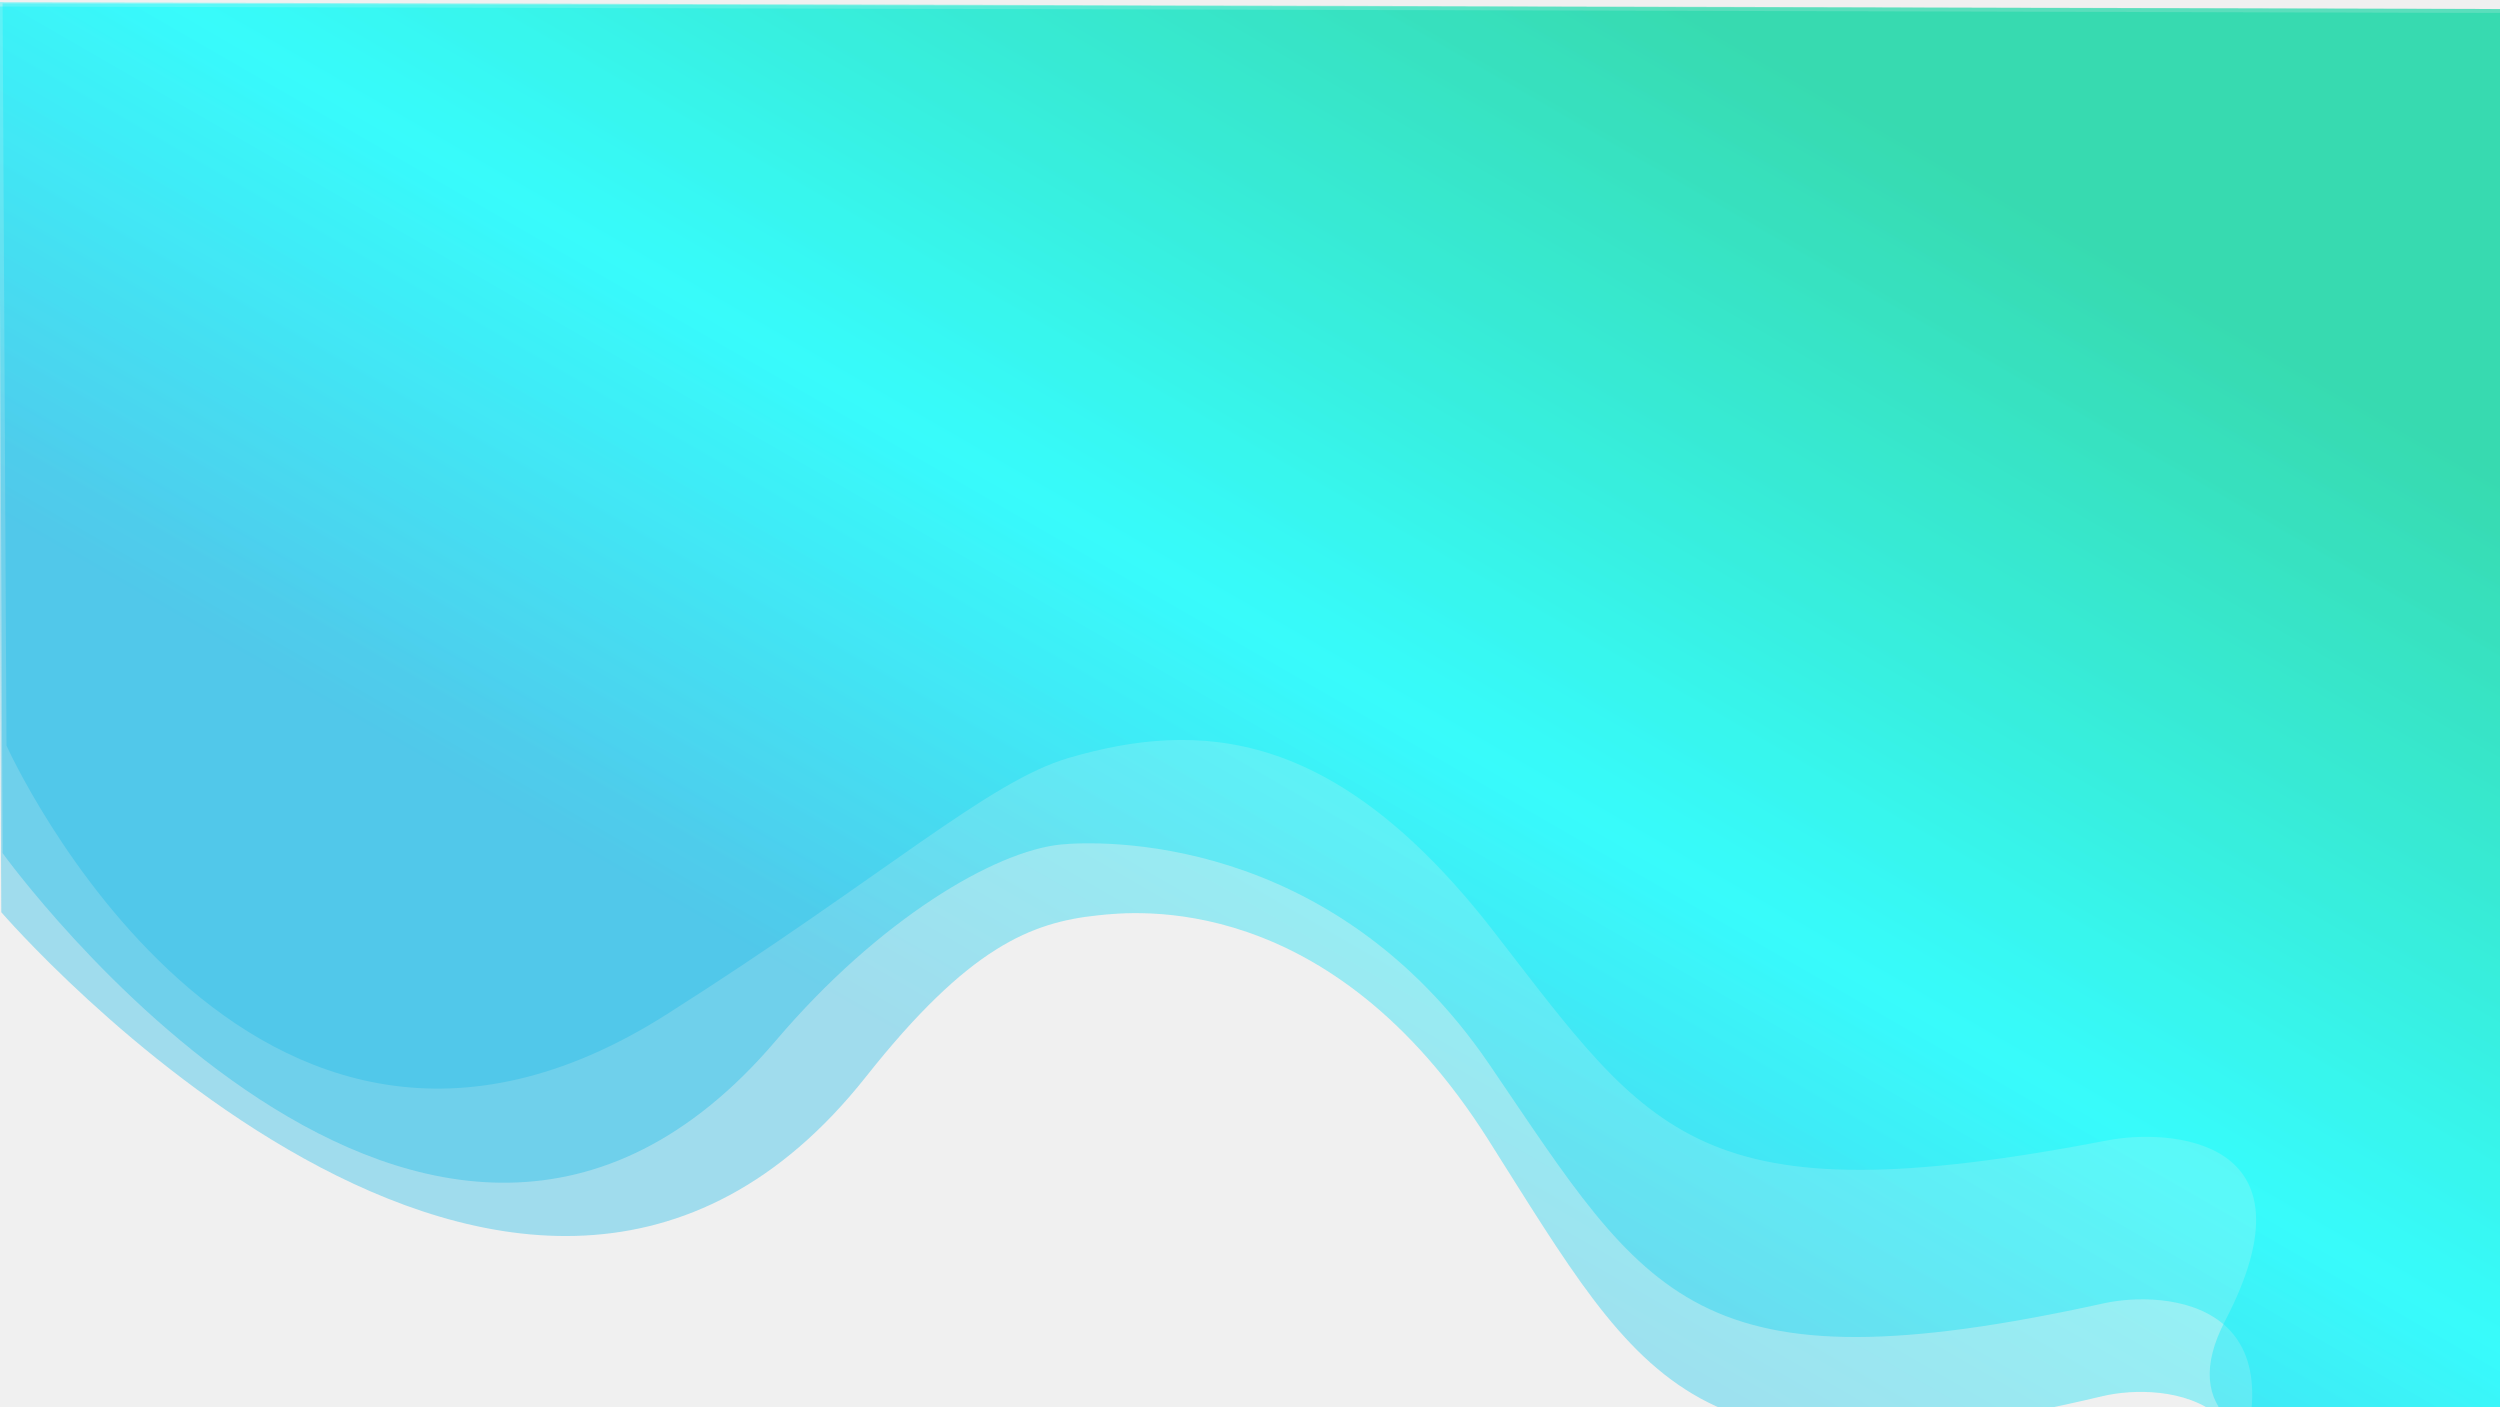
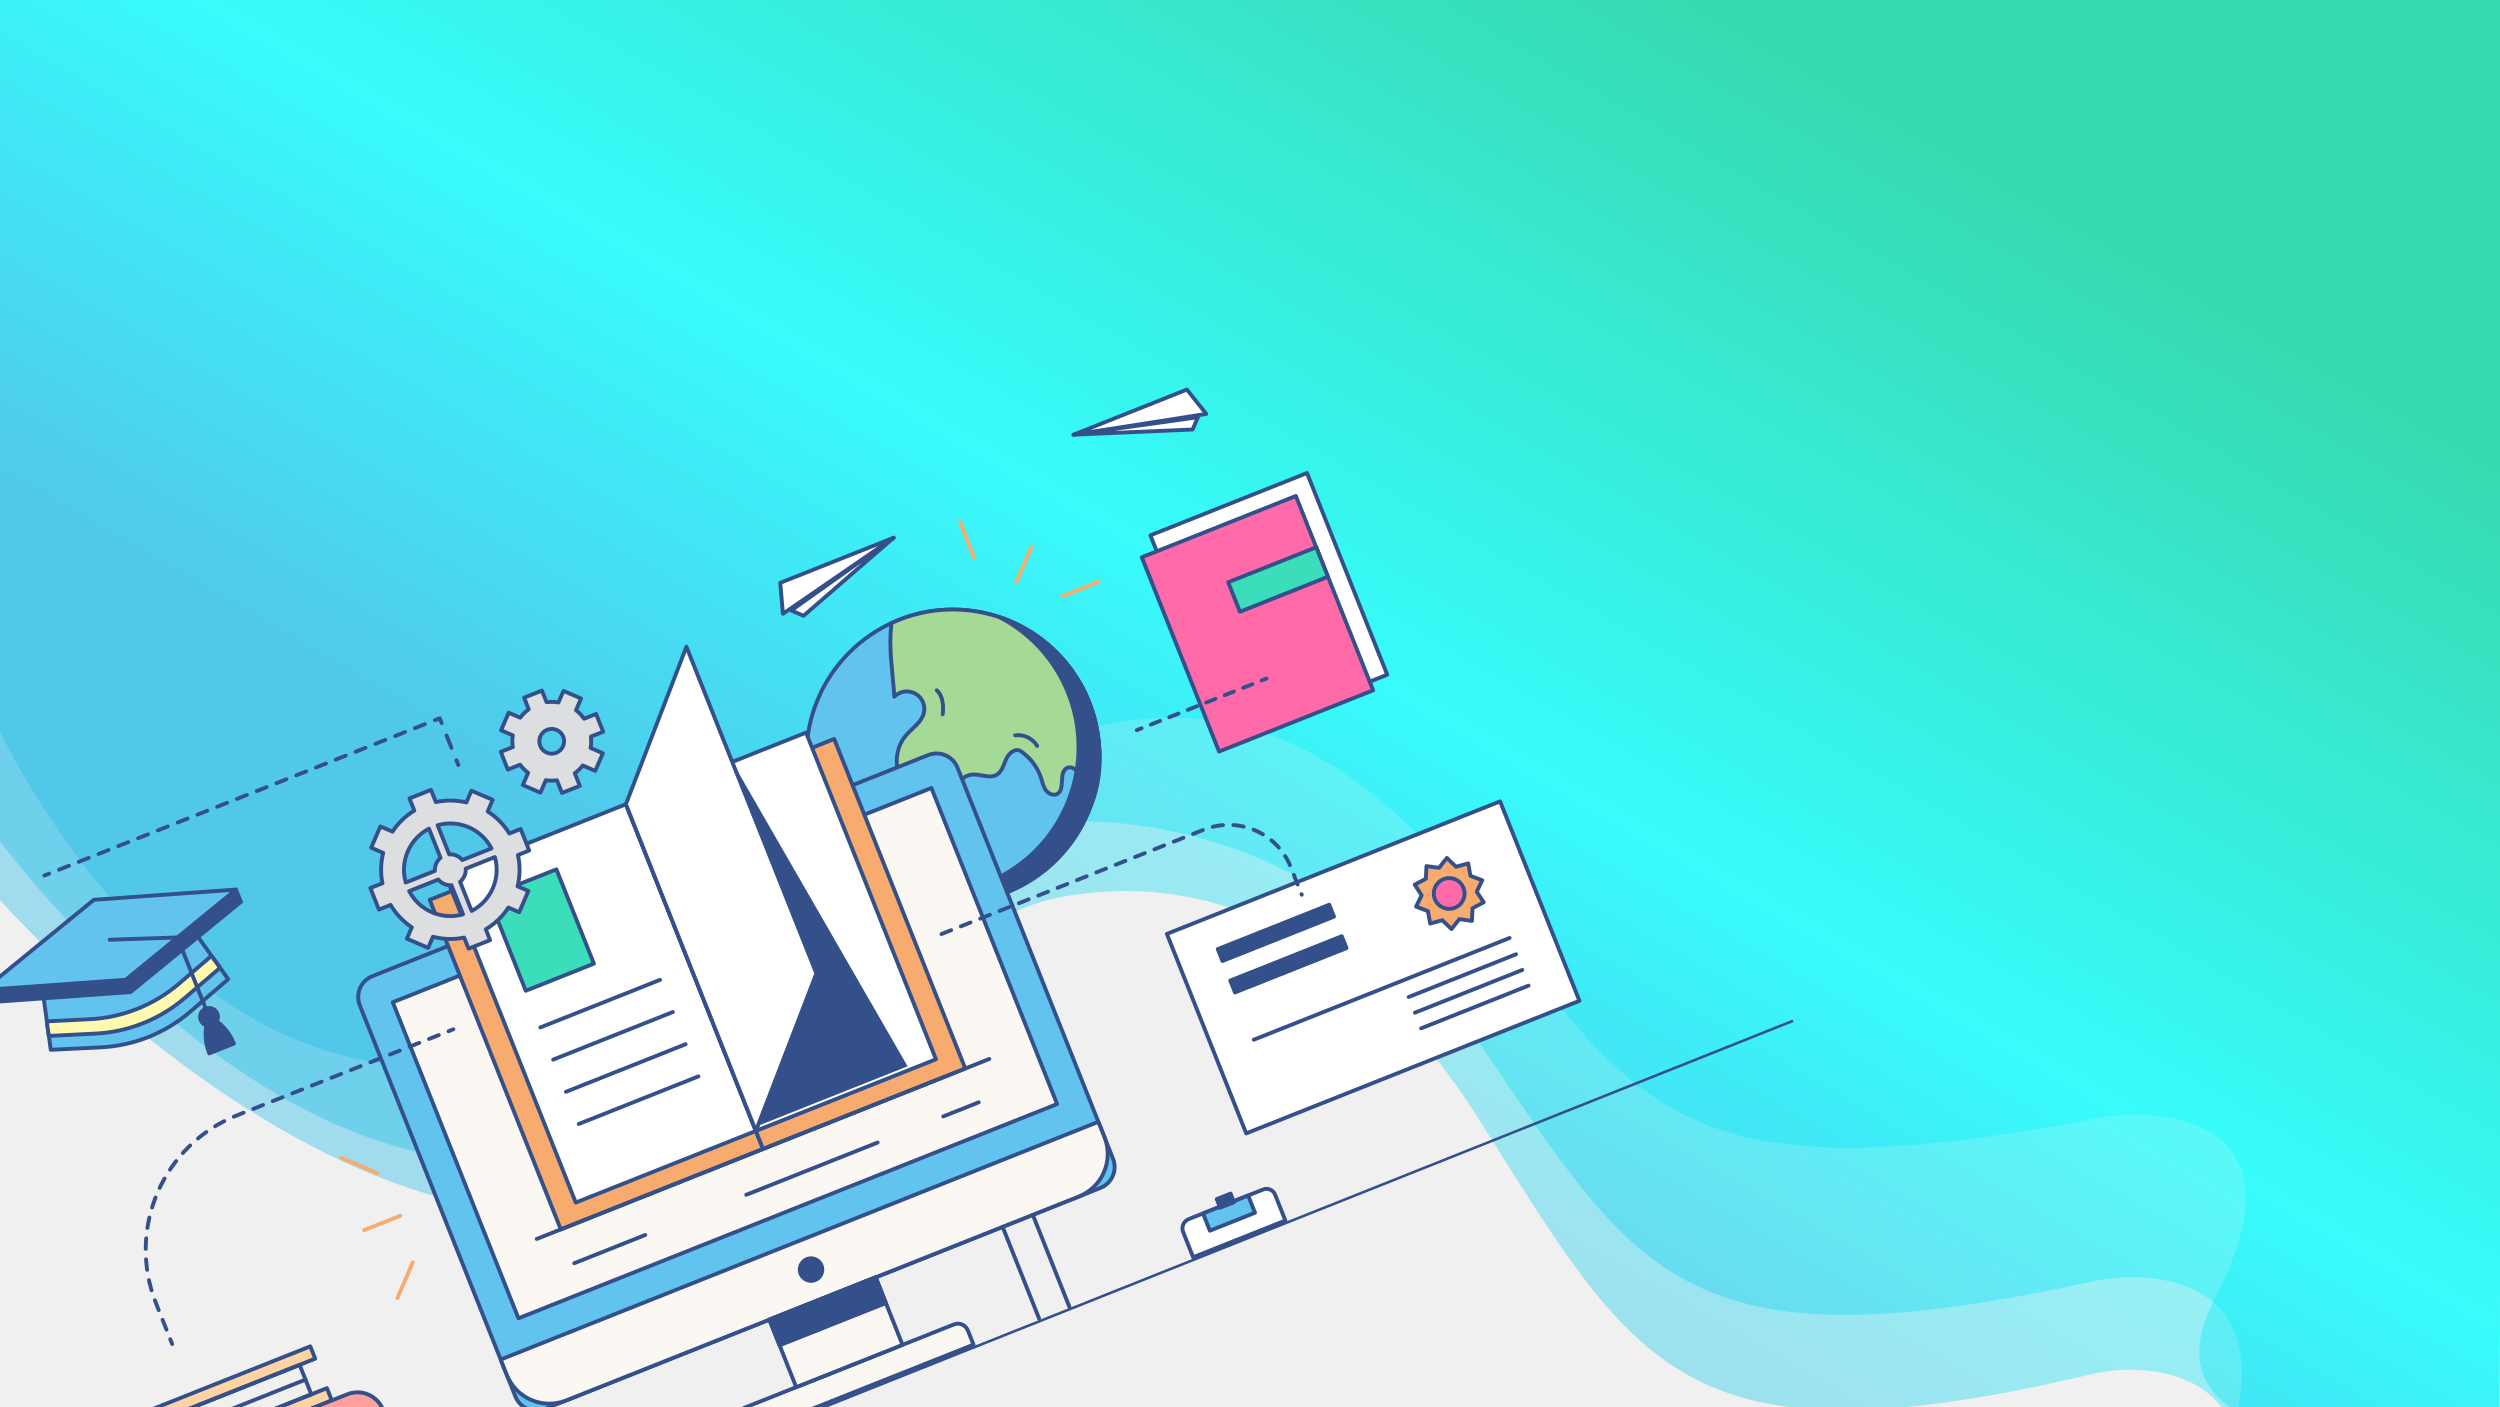
<svg xmlns="http://www.w3.org/2000/svg" xmlns:xlink="http://www.w3.org/1999/xlink" id="Réteg_1" data-name="Réteg 1" viewBox="0 0 1920 1080">
  <defs>
-     <style>.cls-1,.cls-2,.cls-3{opacity:0.39;}.cls-1{fill:url(#Névtelen_színátmenet_38);}.cls-2{fill:url(#Névtelen_színátmenet_38-2);}.cls-3{fill:url(#Névtelen_színátmenet_38-3);}</style>
-     <linearGradient id="Névtelen_színátmenet_38" x1="1449.37" y1="-276.27" x2="671.86" y2="1070.42" gradientUnits="userSpaceOnUse">
+     <style>.cls-1,.cls-2,.cls-3{opacity:0.39;}.cls-1{fill:url(#Névtelen_színátmenet_38);}.cls-2{fill:url(#Névtelen_színátmenet_38-2);}.cls-3{fill:url(#Névtelen_színátmenet_38-3);}.cls-4{fill:#fff;}.cls-10,.cls-11,.cls-14,.cls-15,.cls-16,.cls-18,.cls-19,.cls-20,.cls-21,.cls-22,.cls-25,.cls-26,.cls-27,.cls-28,.cls-4,.cls-6,.cls-7,.cls-8,.cls-9{stroke:#34508b;}.cls-10,.cls-11,.cls-14,.cls-15,.cls-16,.cls-17,.cls-18,.cls-19,.cls-20,.cls-21,.cls-22,.cls-25,.cls-26,.cls-27,.cls-4,.cls-6,.cls-7,.cls-8,.cls-9{stroke-linecap:round;stroke-linejoin:round;stroke-width:3px;}.cls-14,.cls-5{fill:#f7ab6f;}.cls-17,.cls-18,.cls-21,.cls-25,.cls-26,.cls-27,.cls-28,.cls-6{fill:none;}.cls-7{fill:#ff6aa9;}.cls-13,.cls-23,.cls-8{fill:#34508b;}.cls-9{fill:#62c3ef;}.cls-10{fill:#a5d996;}.cls-11,.cls-12{fill:#fbf8f3;}.cls-15{fill:#3bddba;}.cls-16{fill:#dcdee0;}.cls-17{stroke:#f7ab6f;}.cls-18{stroke-dasharray:8.07 8.07;}.cls-19{fill:#ffd3a2;}.cls-20{fill:#ff9f9e;}.cls-21{stroke-dasharray:8;}.cls-22{fill:#fffaad;}.cls-23{font-size:38.15px;font-family:Montserrat-Bold, Montserrat;font-weight:700;}.cls-24{letter-spacing:-0.02em;}.cls-25{stroke-dasharray:7.63 7.63;}.cls-26{stroke-dasharray:8.17 8.17;}.cls-27{stroke-dasharray:10.22 10.22;}.cls-28{stroke-miterlimit:10;stroke-width:2px;}</style>
+     <linearGradient id="Névtelen_színátmenet_38" x1="1441.37" y1="-293.27" x2="663.86" y2="1053.42" gradientUnits="userSpaceOnUse">
      <stop offset="0.2" stop-color="#00d49d" />
      <stop offset="0.56" stop-color="aqua" />
      <stop offset="0.81" stop-color="#21bce8" />
    </linearGradient>
-     <linearGradient id="Névtelen_színátmenet_38-2" x1="1480.15" y1="-253.76" x2="684.14" y2="1124.97" xlink:href="#Névtelen_színátmenet_38" />
-     <linearGradient id="Névtelen_színátmenet_38-3" x1="1499.7" y1="-244.9" x2="691.78" y2="1154.47" xlink:href="#Névtelen_színátmenet_38" />
+     <linearGradient id="Névtelen_színátmenet_38-2" x1="1472.15" y1="-270.76" x2="676.14" y2="1107.97" xlink:href="#Névtelen_színátmenet_38" />
+     <linearGradient id="Névtelen_színátmenet_38-3" x1="1491.7" y1="-261.9" x2="683.78" y2="1137.47" xlink:href="#Névtelen_színátmenet_38" />
  </defs>
-   <path class="cls-1" d="M2,2.64l3,570S189.9,983.45,512,779C679,673,759,600,821,582c99.27-28.82,204-24.1,326,133.15s155.85,221.54,472,160.57c45.19-8.71,164-3.42,90,138.45S1929,1121,1929,1121L1940,7Z" />
-   <path class="cls-2" d="M-1,5,2,655.19S330.35,1111.33,596,799c79-92.88,168-145.47,219-150.44,27.81-2.72,207-10.19,329,169.17s155.85,252.7,472,183.16c45.19-9.94,164-3.9,90,157.92s220,121.84,220,121.84L1937,10Z" />
-   <path class="cls-3" d="M-2,1.65,1,700.58S399.35,1162.75,665,827c79-99.85,127-118.65,178-124,27.81-2.92,178-20.5,300,172.31S1298.85,1147,1615,1072.2c45.19-10.68,164-4.19,90,169.77s220,131,220,131L1936,7Z" />
+   <path class="cls-1" d="M-6-14.36l3,570S181.9,966.45,504,762C671,656,751,583,813,565c99.27-28.82,204-24.1,326,133.15s155.85,221.54,472,160.57c45.19-8.71,164-3.42,90,138.45S1921,1104,1921,1104L1932-10Z" />
+   <path class="cls-2" d="M-9-12l3,650.17S322.35,1094.33,588,782c79-92.88,168-145.47,219-150.44,27.81-2.72,207-10.19,329,169.17s155.85,252.7,472,183.16c45.19-9.94,164-3.9,90,157.92s220,121.84,220,121.84L1929-7Z" />
+   <path class="cls-3" d="M-10-15.35l3,698.93S391.35,1145.75,657,810c79-99.85,127-118.65,178-124,27.81-2.92,178-20.5,300,172.31S1290.85,1130,1607,1055.2c45.19-10.68,164-4.19,90,169.77s220,131,220,131L1928-10Z" />
+   <g id="_Csoport_" data-name="&lt;Csoport&gt;">
+     <rect id="_Téglalap_" data-name="&lt;Téglalap&gt;" class="cls-4" x="916.88" y="660.5" width="275.41" height="164.86" transform="translate(-199.91 442.37) rotate(-21.69)" />
+     <g id="_Csoport_2" data-name="&lt;Csoport&gt;">
+       <g id="_Csoport_3" data-name="&lt;Csoport&gt;">
+         <g id="_Csoport_4" data-name="&lt;Csoport&gt;">
+           <polygon id="_Görbe_" data-name="&lt;Görbe&gt;" class="cls-5" points="1087.57 696.3 1091.83 687.56 1086.48 679.43 1095.07 674.87 1095.51 665.15 1105.14 666.51 1111.21 658.9 1118.21 665.66 1127.59 663.08 1129.28 672.66 1138.38 676.09 1134.12 684.83 1139.47 692.96 1130.88 697.52 1130.44 707.24 1120.8 705.88 1114.73 713.49 1107.74 706.72 1098.36 709.31 1096.67 699.73 1087.57 696.3" />
+           <polygon id="_Görbe_2" data-name="&lt;Görbe&gt;" class="cls-6" points="1087.57 696.3 1091.83 687.56 1086.48 679.43 1095.07 674.87 1095.51 665.15 1105.14 666.51 1111.21 658.9 1118.21 665.66 1127.59 663.08 1129.28 672.66 1138.38 676.09 1134.12 684.83 1139.47 692.96 1130.88 697.52 1130.44 707.24 1120.8 705.88 1114.73 713.49 1107.74 706.72 1098.36 709.31 1096.67 699.73 1087.57 696.3" />
+         </g>
+         <circle id="_Görbe_3" data-name="&lt;Görbe&gt;" class="cls-7" cx="1112.97" cy="686.19" r="11.81" />
+       </g>
+       <rect id="_Téglalap_2" data-name="&lt;Téglalap&gt;" class="cls-8" x="933.79" y="711.52" width="92.16" height="9.83" transform="translate(-195.41 412.88) rotate(-21.69)" />
+       <rect id="_Téglalap_3" data-name="&lt;Téglalap&gt;" class="cls-8" x="943.4" y="735.69" width="92.16" height="9.83" transform="translate(-203.66 418.14) rotate(-21.69)" />
+       <line id="_Görbe_4" data-name="&lt;Görbe&gt;" class="cls-6" x1="962.92" y1="798.5" x2="1159.37" y2="720.37" />
+       <line id="_Görbe_5" data-name="&lt;Görbe&gt;" class="cls-6" x1="1081.87" y1="765.69" x2="1164.35" y2="732.88" />
+       <line id="_Görbe_6" data-name="&lt;Görbe&gt;" class="cls-6" x1="1086.65" y1="777.73" x2="1169.14" y2="744.92" />
+       <line id="_Görbe_7" data-name="&lt;Görbe&gt;" class="cls-6" x1="1091.44" y1="789.77" x2="1173.93" y2="756.96" />
+     </g>
+   </g>
+   <g id="_Csoport_5" data-name="&lt;Csoport&gt;">
+     <g id="_Csoport_6" data-name="&lt;Csoport&gt;">
+       <circle id="_Görbe_8" data-name="&lt;Görbe&gt;" class="cls-9" cx="731.81" cy="580.65" r="112.48" />
+       <path id="_Görbe_9" data-name="&lt;Görbe&gt;" class="cls-10" d="M836.33,539.08a112.48,112.48,0,0,0-146.09-63q-2.81,1.13-5.52,2.38c-2.61,19.32,1,37.32,2.12,56.56a13.46,13.46,0,0,1,22.63,12.78c-1.84,7.17-9,11.44-13.76,17.06-8.58,10-9.39,25.91-1.88,36.76a52.09,52.09,0,0,1,4.35,6.35c1,2,1.53,4.24,2.72,6.14,3,4.78,9.61,6.28,15,4.69s9.74-5.64,13.32-10c4.77-5.79,9.51-12.92,17-13.88,6.48-.83,13.62,3.41,19.25.1,4.07-2.39,5.24-7.57,7.15-11.88s6.55-8.61,10.8-6.57a39.71,39.71,0,0,1,16.15,21c1,3.14,1.67,6.48,3.57,9.17s5.56,4.55,8.53,3.14c6.86-3.26,1-16.75,7.79-20.07,3.7-1.81,8.16,1.6,9.31,5.55s.18,8.17-.13,12.27c-.55,7.2,2.33,10.22,7.93,13.6C848.24,596.37,846.29,564.12,836.33,539.08Z" />
+     </g>
+     <path id="_Görbe_10" data-name="&lt;Görbe&gt;" class="cls-8" d="M768.17,474.24a112.45,112.45,0,0,1-88.73,205.93,112.46,112.46,0,1,0,88.73-205.93Z" />
+   </g>
+   <g id="_Csoport_7" data-name="&lt;Csoport&gt;">
+     <rect id="_Téglalap_4" data-name="&lt;Téglalap&gt;" class="cls-9" x="318.59" y="652.11" width="493.98" height="357.78" rx="17.27" ry="17.27" transform="translate(-267.09 267.87) rotate(-21.69)" />
+     <path id="_Görbe_11" data-name="&lt;Görbe&gt;" class="cls-11" d="M384.54,1044.12l4.68,11.77a35.11,35.11,0,0,0,45.6,19.64L828.58,918.91a35.1,35.1,0,0,0,19.64-45.59l-4.68-11.77Z" />
+     <g id="_Csoport_8" data-name="&lt;Csoport&gt;">
+       <g id="_Csoport_9" data-name="&lt;Csoport&gt;">
+         <rect id="_Görbe_12" data-name="&lt;Görbe&gt;" class="cls-12" x="334.16" y="678.2" width="445.19" height="261.22" transform="translate(-259.51 263.04) rotate(-21.69)" />
+       </g>
+       <g id="_Csoport_10" data-name="&lt;Csoport&gt;">
+         <rect id="_Görbe_13" data-name="&lt;Görbe&gt;" class="cls-6" x="334.16" y="678.2" width="445.19" height="261.22" transform="translate(-259.51 263.04) rotate(-21.69)" />
+       </g>
+     </g>
+     <circle id="_Görbe_14" data-name="&lt;Görbe&gt;" class="cls-13" cx="622.87" cy="975.03" r="10.16" />
+     <g id="_Csoport_11" data-name="&lt;Csoport&gt;">
+       <rect id="_Téglalap_5" data-name="&lt;Téglalap&gt;" class="cls-14" x="374.45" y="650.52" width="167.15" height="272.4" transform="translate(-258.34 224.99) rotate(-21.69)" />
+       <rect id="_Téglalap_6" data-name="&lt;Téglalap&gt;" class="cls-14" x="529.77" y="588.75" width="167.15" height="272.4" transform="translate(-224.51 278.02) rotate(-21.69)" />
+     </g>
+     <g id="_Csoport_12" data-name="&lt;Csoport&gt;">
+       <rect id="_Téglalap_7" data-name="&lt;Téglalap&gt;" class="cls-4" x="387.03" y="635.58" width="148.86" height="270.03" transform="translate(-252.13 225.11) rotate(-21.69)" />
+       <rect id="_Téglalap_8" data-name="&lt;Téglalap&gt;" class="cls-4" x="525.34" y="580.56" width="148.86" height="270.03" transform="translate(-222 272.34) rotate(-21.69)" />
+       <rect id="_Téglalap_9" data-name="&lt;Téglalap&gt;" class="cls-15" x="387.39" y="675.29" width="56.32" height="77.96" transform="translate(-234.56 204.16) rotate(-21.69)" />
+       <line id="_Görbe_15" data-name="&lt;Görbe&gt;" class="cls-6" x1="415" y1="789.07" x2="506.9" y2="752.52" />
+       <line id="_Görbe_16" data-name="&lt;Görbe&gt;" class="cls-6" x1="424.83" y1="813.78" x2="516.73" y2="777.23" />
+       <line id="_Görbe_17" data-name="&lt;Görbe&gt;" class="cls-6" x1="434.66" y1="838.5" x2="526.56" y2="801.94" />
+       <line id="_Görbe_18" data-name="&lt;Görbe&gt;" class="cls-6" x1="444.49" y1="863.21" x2="536.39" y2="826.66" />
+     </g>
+     <polygon id="_Görbe_19" data-name="&lt;Görbe&gt;" class="cls-13" points="697.03 818.91 563.9 587.83 563.49 587.99 626.98 747.6 582 864.66 697.03 818.91" />
+     <polygon id="_Görbe_20" data-name="&lt;Görbe&gt;" class="cls-4" points="626.98 747.6 580.51 868.54 480.71 617.63 527.17 496.69 626.98 747.6" />
+     <line id="_Görbe_21" data-name="&lt;Görbe&gt;" class="cls-6" x1="412.24" y1="951.51" x2="759.8" y2="813.27" />
+     <path id="_Összetett_görbe_" data-name="&lt;Összetett görbe&gt;" class="cls-16" d="M406.44,653.19l-6.58-16.53-8.69,3.46a53,53,0,0,0-16.63-16.93l3.84-8.91-16.34-7-3.87,9a53,53,0,0,0-23.42-.27L331,606.61l-16.53,6.58,3.72,9.36a53,53,0,0,0-16.75,16.15l-9.35-4-7,16.34,9.21,4a53,53,0,0,0-.6,23.36L284.45,682,291,698.55l9-3.58a52.9,52.9,0,0,0,16.26,17.21l-3.77,8.75,16.34,7,3.66-8.5a52.91,52.91,0,0,0,24,.63l3.38,8.5L376.39,722l-3.31-8.33A52.83,52.83,0,0,0,390.46,697l8.31,3.58,7-16.33-8.29-3.57a52.94,52.94,0,0,0,.31-24Zm-29-1.6-22.39,8.91A11.88,11.88,0,0,0,345,656.16l-8.9-22.39A35.58,35.58,0,0,1,377.46,651.59Zm-48-15.19,8.9,22.39A11.9,11.9,0,0,0,334,668.86l-22.39,8.91A35.6,35.6,0,0,1,329.48,636.4Zm-15.2,48,22.39-8.91a11.88,11.88,0,0,0,10.08,4.34l8.9,22.39A35.61,35.61,0,0,1,314.28,684.38Zm48,15.19-8.9-22.39a11.92,11.92,0,0,0,4.34-10.07l22.39-8.91A35.6,35.6,0,0,1,362.26,699.57Z" />
+     <path id="_Összetett_görbe_2" data-name="&lt;Összetett görbe&gt;" class="cls-16" d="M463.24,562l-5.44-13.68-9.21,3.67a30.15,30.15,0,0,0-6.2-6.54l3.87-9-13.51-5.83-3.82,8.86a30.34,30.34,0,0,0-9.18-.18l-3.55-8.91-13.67,5.44,3.54,8.91a30.33,30.33,0,0,0-6.55,6.44l-8.86-3.82-5.82,13.52,9,3.87a29.9,29.9,0,0,0,0,9l-9.21,3.67L390,591.06l9.42-3.75a30,30,0,0,0,6.18,6.19l-4.06,9.43,13.51,5.82,4.12-9.56a30,30,0,0,0,8.57.07l3.86,9.72,13.68-5.44-3.87-9.72a29.7,29.7,0,0,0,6.17-5.93l9.56,4.12L463,578.49l-9.42-4.06a30.05,30.05,0,0,0,.24-8.74Zm-36,16.16a9.52,9.52,0,1,1,5.33-12.37A9.53,9.53,0,0,1,427.28,578.11Z" />
+     <path id="_Téglalap_10" data-name="&lt;Téglalap&gt;" class="cls-11" d="M569.63,1048.38H742.41a8.26,8.26,0,0,1,8.26,8.26v11.73a0,0,0,0,1,0,0H561.36a0,0,0,0,1,0,0v-11.73A8.26,8.26,0,0,1,569.63,1048.38Z" transform="translate(-344.72 317.4) rotate(-21.69)" />
+     <rect id="_Téglalap_11" data-name="&lt;Téglalap&gt;" class="cls-11" x="598.08" y="995.25" width="87.87" height="55.81" transform="translate(-332.69 309.73) rotate(-21.69)" />
+     <rect id="_Téglalap_12" data-name="&lt;Téglalap&gt;" class="cls-8" x="591.69" y="996.47" width="87.87" height="21.25" transform="translate(-327.21 306.23) rotate(-21.69)" />
+     <line id="_Görbe_22" data-name="&lt;Görbe&gt;" class="cls-6" x1="441.04" y1="970.14" x2="495.54" y2="948.46" />
+     <line id="_Görbe_23" data-name="&lt;Görbe&gt;" class="cls-6" x1="724.42" y1="857.42" x2="751.67" y2="846.58" />
+     <line id="_Görbe_24" data-name="&lt;Görbe&gt;" class="cls-6" x1="573.14" y1="917.59" x2="674.01" y2="877.47" />
+   </g>
+   <g id="_Csoport_13" data-name="&lt;Csoport&gt;">
+     <line id="_Görbe_25" data-name="&lt;Görbe&gt;" class="cls-17" x1="307.43" y1="933.68" x2="279.73" y2="944.7" />
+     <line id="_Görbe_26" data-name="&lt;Görbe&gt;" class="cls-17" x1="289.75" y1="901.03" x2="262.37" y2="889.24" />
+     <line id="_Görbe_27" data-name="&lt;Görbe&gt;" class="cls-17" x1="305.21" y1="996.94" x2="317" y2="969.56" />
+   </g>
+   <g id="_Csoport_14" data-name="&lt;Csoport&gt;">
+     <line id="_Görbe_28" data-name="&lt;Görbe&gt;" class="cls-17" x1="780.43" y1="447.23" x2="792.23" y2="419.85" />
+     <line id="_Görbe_29" data-name="&lt;Görbe&gt;" class="cls-17" x1="816.02" y1="457.81" x2="843.73" y2="446.79" />
+     <line id="_Görbe_30" data-name="&lt;Görbe&gt;" class="cls-17" x1="737.28" y1="400.92" x2="748.3" y2="428.63" />
+   </g>
+   <path id="_Görbe_31" data-name="&lt;Görbe&gt;" class="cls-6" d="M779.63,564.73a17.17,17.17,0,0,1,16.91,8.14" />
+   <path id="_Görbe_32" data-name="&lt;Görbe&gt;" class="cls-6" d="M724,548.58s2-12.83-4.59-18.41" />
+   <g id="_Csoport_15" data-name="&lt;Csoport&gt;">
+     <path id="_Téglalap_13" data-name="&lt;Téglalap&gt;" class="cls-4" d="M916.08,924h61.48a7.08,7.08,0,0,1,7.08,7.08v21.38a0,0,0,0,1,0,0H908.41a0,0,0,0,1,0,0V931.7A7.67,7.67,0,0,1,916.08,924Z" transform="translate(-279.76 416.26) rotate(-21.69)" />
+     <rect id="_Téglalap_14" data-name="&lt;Téglalap&gt;" class="cls-9" x="925.26" y="924.54" width="37.27" height="14.23" transform="translate(-277.5 414.82) rotate(-21.69)" />
+     <rect id="_Téglalap_15" data-name="&lt;Téglalap&gt;" class="cls-8" x="934.25" y="918.18" width="11.4" height="7.11" transform="matrix(0.93, -0.37, 0.37, 0.93, -274.11, 412.66)" />
+   </g>
+   <g id="_Csoport_16" data-name="&lt;Csoport&gt;">
+     <line class="cls-6" x1="348.19" y1="790.48" x2="344.48" y2="791.96" />
+     <path class="cls-18" d="M337,794.94,182,856.6a111.13,111.13,0,0,0-62.19,144.33l9.48,23.83" />
+     <line class="cls-6" x1="130.75" y1="1028.5" x2="132.23" y2="1032.22" />
+   </g>
+   <g id="_Csoport_17" data-name="&lt;Csoport&gt;">
+     <g id="_Csoport_18" data-name="&lt;Csoport&gt;">
+       <path id="_Görbe_33" data-name="&lt;Görbe&gt;" class="cls-19" d="M242.07,1043.44l-3.76-9.44L77.13,1098.11a22.36,22.36,0,1,0,16.53,41.56l161.18-64.11-3.76-9.45L98.4,1126.84l-9-22.66Z" />
+       <rect id="_Téglalap_16" data-name="&lt;Téglalap&gt;" class="cls-6" x="88.53" y="1075.33" width="151.45" height="24.39" transform="translate(-390.31 137.71) rotate(-21.69)" />
+       <line id="_Görbe_34" data-name="&lt;Görbe&gt;" class="cls-6" x1="234.61" y1="1059.54" x2="93.89" y2="1115.51" />
+     </g>
+     <path id="_Görbe_35" data-name="&lt;Görbe&gt;" class="cls-20" d="M266.76,1070.81l-173.1,68.86L98.18,1151l161.19-64.11,6.51,16.37-161.19,64.12,4.53,11.37,173.1-68.85a21,21,0,0,0,11.78-27.34h0A21,21,0,0,0,266.76,1070.81Z" />
+   </g>
+   <line id="_Görbe_36" data-name="&lt;Görbe&gt;" class="cls-6" x1="770.01" y1="942.21" x2="798.03" y2="1012.64" />
+   <line id="_Görbe_37" data-name="&lt;Görbe&gt;" class="cls-6" x1="793.2" y1="932.99" x2="821.21" y2="1003.42" />
+   <path id="_Görbe_38" data-name="&lt;Görbe&gt;" class="cls-21" d="M723.06,717.34l201.59-80.19a51.3,51.3,0,0,1,66.62,28.71l8.47,21.3" />
+   <g id="_Csoport_19" data-name="&lt;Csoport&gt;">
+     <path id="_Görbe_39" data-name="&lt;Görbe&gt;" class="cls-9" d="M175.26,752,146.09,777a114.07,114.07,0,0,1-68.82,27.38L39,806.24l-10-72.71L132.6,692.29Z" />
+     <polygon id="_Görbe_40" data-name="&lt;Görbe&gt;" class="cls-8" points="151.43 695.05 75.83 700.49 17.14 748.46 -12.68 760.32 -8.92 769.77 100.25 761.91 185 692.63 181.25 683.19 151.43 695.05" />
+     <polygon id="_Görbe_41" data-name="&lt;Görbe&gt;" class="cls-9" points="72.07 691.04 -12.68 760.32 96.5 752.47 181.25 683.19 72.07 691.04" />
+     <path id="_Görbe_42" data-name="&lt;Görbe&gt;" class="cls-22" d="M37.48,795.6l35.61-1.78a114.12,114.12,0,0,0,68.82-27.37L169,743.28l-6.57-9.19L137.52,755.4A114.12,114.12,0,0,1,68.7,782.77l-32.76,1.64Z" />
+     <polyline id="_Görbe_43" data-name="&lt;Görbe&gt;" class="cls-6" points="84.28 721.75 136.26 719.96 162.6 786.2" />
+     <circle id="_Görbe_44" data-name="&lt;Görbe&gt;" class="cls-8" cx="160.52" cy="780.97" r="6.86" />
+     <path id="_Görbe_45" data-name="&lt;Görbe&gt;" class="cls-8" d="M160.52,781s-6.05,12.29.22,28l9.44-3.76,9.44-3.75C173.36,785.75,160.52,781,160.52,781Z" />
+   </g>
+   <g id="_Csoport_20" data-name="&lt;Csoport&gt;">
+     <text class="cls-23" transform="translate(-40.9 762.28) rotate(-21.69)">
+       <tspan class="cls-24">A</tspan>
+       <tspan x="28.35" y="0">+</tspan>
+     </text>
+   </g>
+   <g id="_Csoport_21" data-name="&lt;Csoport&gt;">
+     <rect id="_Téglalap_17" data-name="&lt;Téglalap&gt;" class="cls-4" x="909.74" y="381.29" width="129.42" height="166.69" transform="translate(-102.73 393.05) rotate(-21.69)" />
+     <rect id="_Téglalap_18" data-name="&lt;Téglalap&gt;" class="cls-7" x="902.06" y="398.75" width="127.33" height="160.59" transform="translate(-108.67 390.84) rotate(-21.69)" />
+     <rect id="_Téglalap_19" data-name="&lt;Téglalap&gt;" class="cls-15" x="945.18" y="432.84" width="72.76" height="24.4" transform="translate(-94.98 394.29) rotate(-21.69)" />
+   </g>
+   <g id="_Csoport_22" data-name="&lt;Csoport&gt;">
+     <line class="cls-6" x1="873.02" y1="560.77" x2="876.74" y2="559.29" />
+     <line class="cls-25" x1="883.83" y1="556.47" x2="965.41" y2="524.02" />
+     <line class="cls-6" x1="968.96" y1="522.61" x2="972.67" y2="521.13" />
+   </g>
+   <g id="_Csoport_23" data-name="&lt;Csoport&gt;">
+     <line class="cls-6" x1="34.03" y1="672.42" x2="37.75" y2="670.95" />
+     <line class="cls-26" x1="45.35" y1="667.92" x2="330.2" y2="554.62" />
+     <polyline class="cls-6" points="334 553.11 337.72 551.63 339.19 555.35" />
+     <line class="cls-27" x1="342.97" y1="564.85" x2="348.64" y2="579.09" />
+     <line class="cls-6" x1="350.53" y1="583.84" x2="352.01" y2="587.56" />
+   </g>
+   <g id="_Csoport_24" data-name="&lt;Csoport&gt;">
+     <polygon id="_Görbe_46" data-name="&lt;Görbe&gt;" class="cls-4" points="599.24 447.61 686.33 412.97 601.28 471.39 599.24 447.61" />
+     <polygon id="_Görbe_47" data-name="&lt;Görbe&gt;" class="cls-4" points="607.69 468.84 617.13 472.91 686.33 412.97 607.69 468.84" />
+   </g>
+   <g id="_Csoport_25" data-name="&lt;Csoport&gt;">
+     <polygon id="_Görbe_48" data-name="&lt;Görbe&gt;" class="cls-4" points="911.54 299.19 824.45 333.83 926.4 317.88 911.54 299.19" />
+     <polygon id="_Görbe_49" data-name="&lt;Görbe&gt;" class="cls-4" points="919.99 320.43 915.92 329.87 824.45 333.83 919.99 320.43" />
+   </g>
+   <line class="cls-28" x1="173" y1="1264" x2="1377" y2="784" />
</svg>
